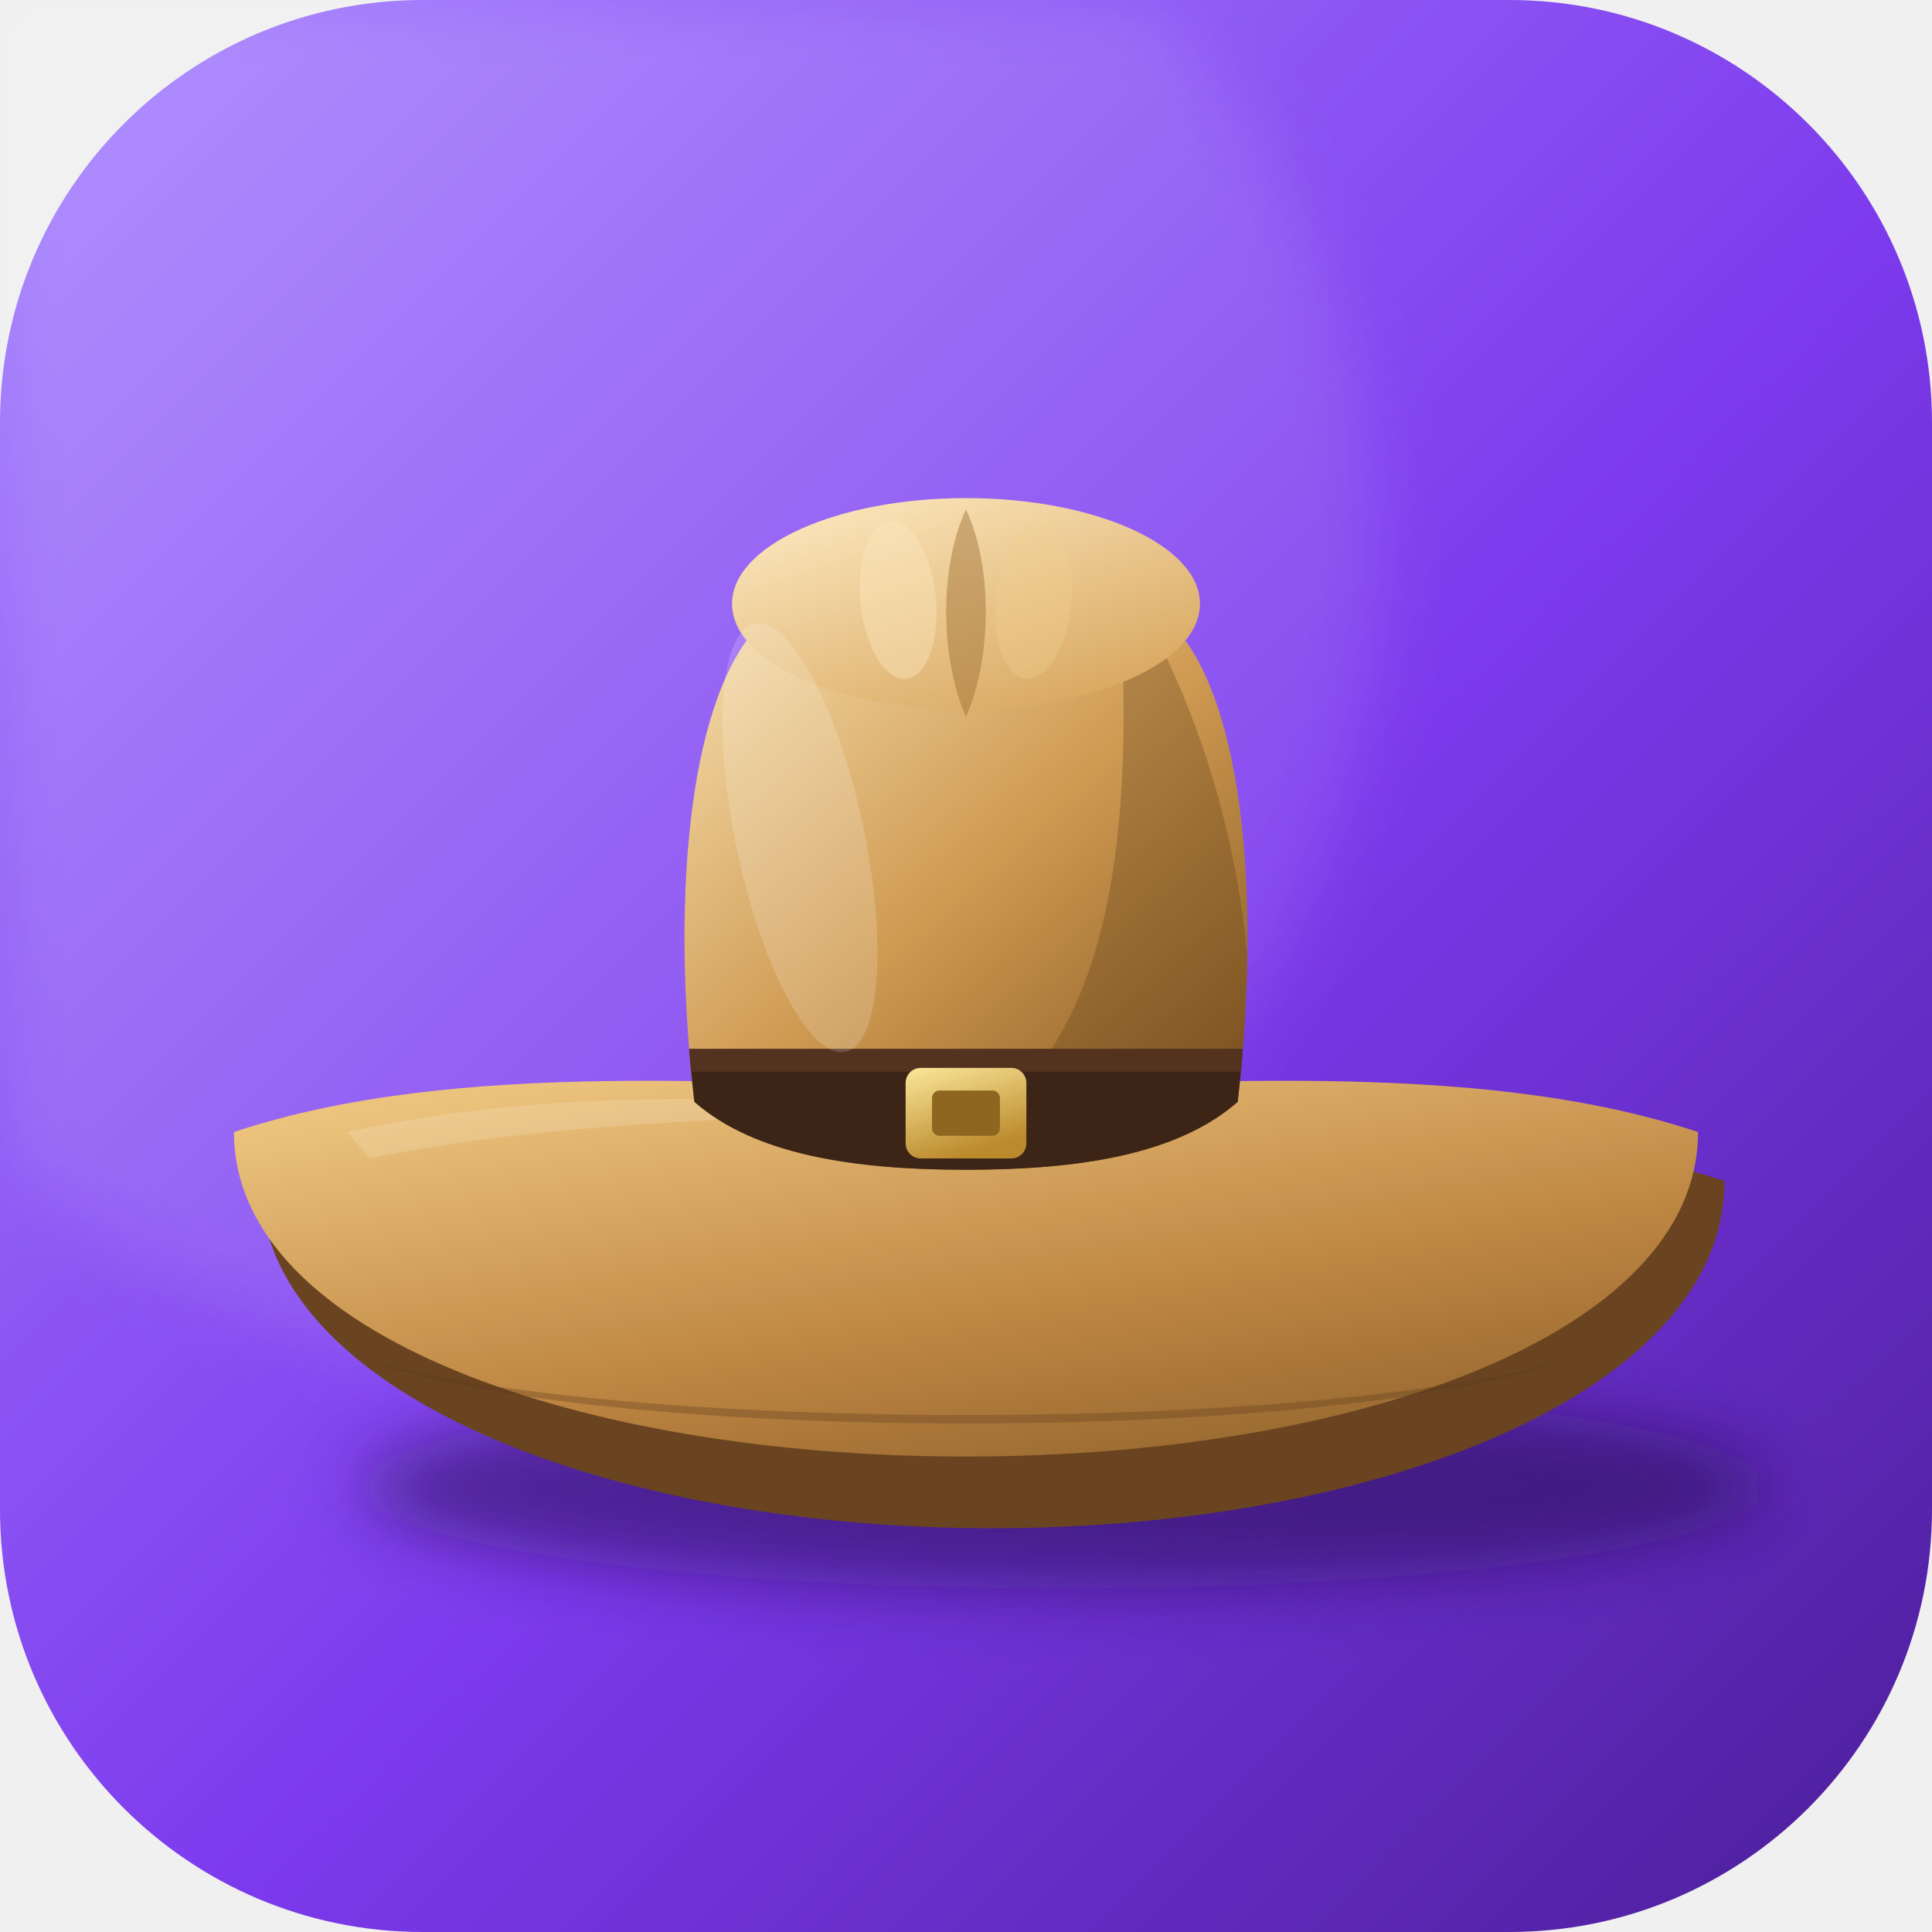
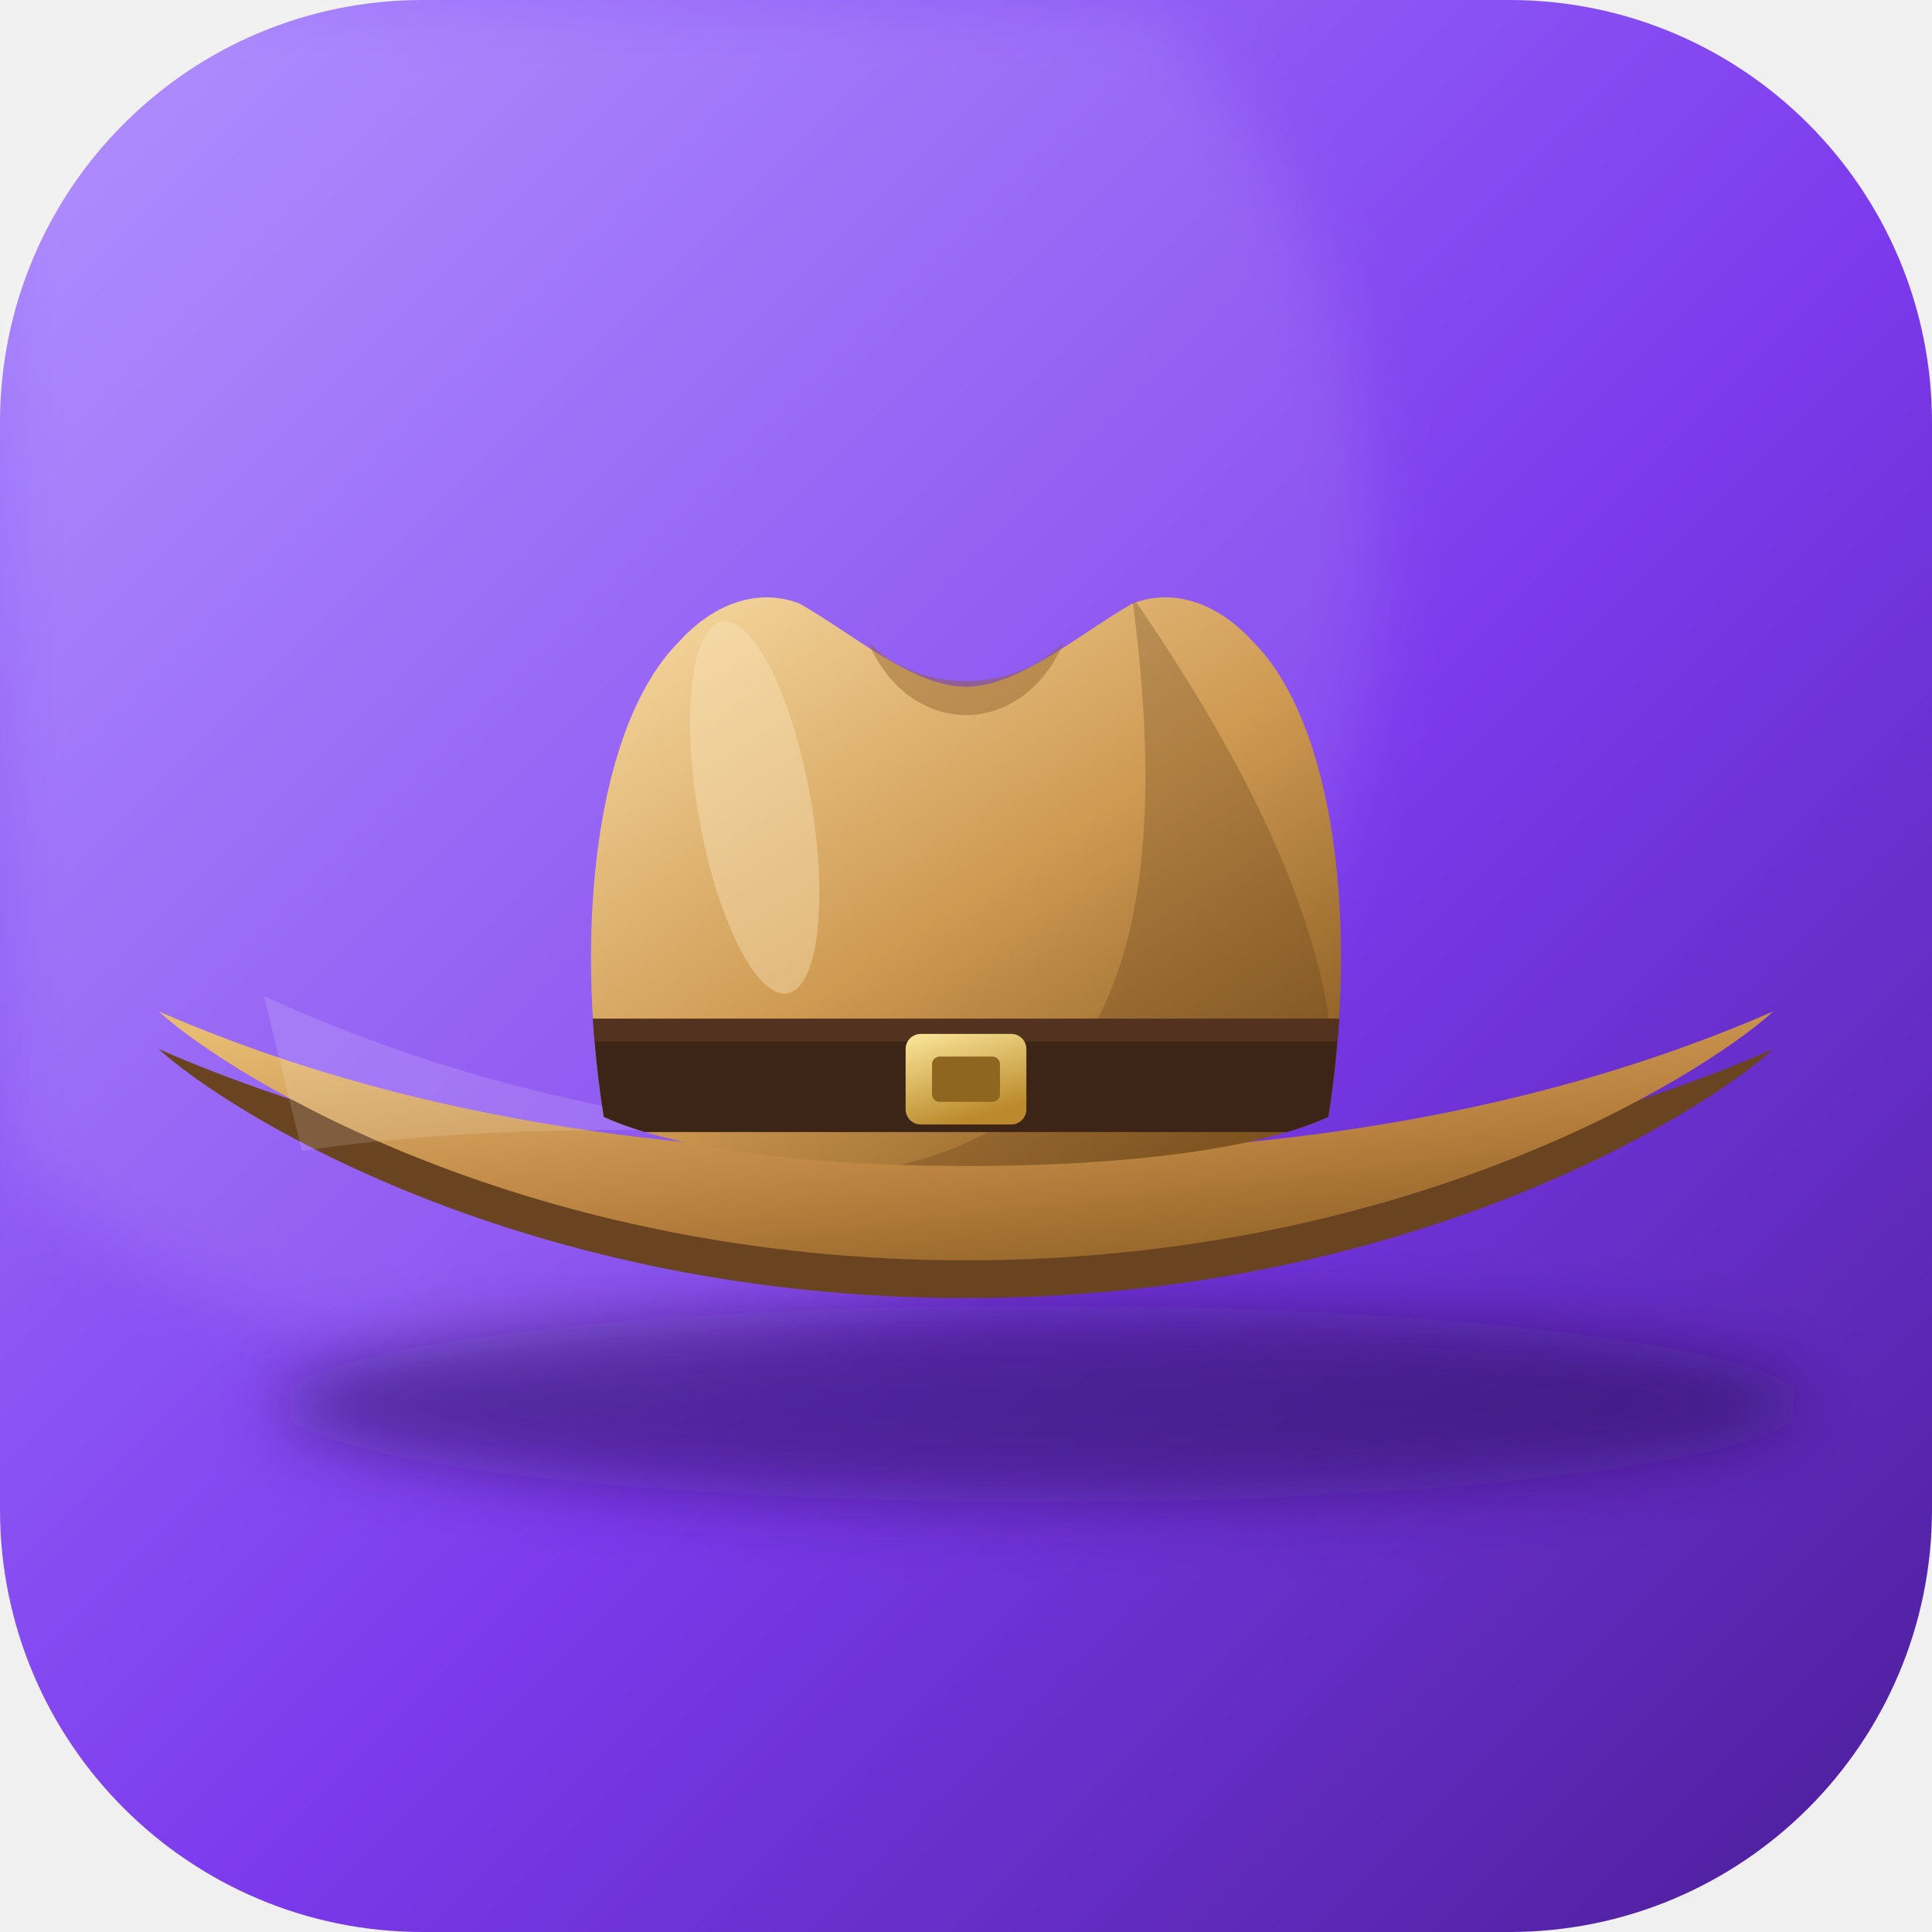
<svg xmlns="http://www.w3.org/2000/svg" viewBox="0 0 512 512" role="img" aria-label="Cowboy">
  <defs>
    <linearGradient id="bg" x1="0" y1="0" x2="1" y2="1">
      <stop offset="0" stop-color="#a987ff" />
      <stop offset="0.55" stop-color="#7c3aed" />
      <stop offset="1" stop-color="#4a1d96" />
    </linearGradient>
-     <linearGradient id="leather" x1="0.12" y1="0.04" x2="0.9" y2="1">
-       <stop offset="0" stop-color="#f5dcaa" />
+     <linearGradient id="leather" x1="0.1" y1="0.04" x2="0.92" y2="1">
+       <stop offset="0" stop-color="#f3d39a" />
      <stop offset="0.5" stop-color="#cf9a52" />
-       <stop offset="1" stop-color="#84571f" />
+       <stop offset="1" stop-color="#83561e" />
    </linearGradient>
-     <linearGradient id="crownTop" x1="0.15" y1="0" x2="0.9" y2="1">
-       <stop offset="0" stop-color="#fce8bf" />
-       <stop offset="1" stop-color="#d6a258" />
-     </linearGradient>
-     <linearGradient id="brimTop" x1="0.2" y1="0" x2="0.85" y2="1">
-       <stop offset="0" stop-color="#ecc37d" />
-       <stop offset="0.6" stop-color="#bd8542" />
-       <stop offset="1" stop-color="#90632c" />
+     <linearGradient id="brimGrad" x1="0.16" y1="0" x2="0.9" y2="1">
+       <stop offset="0" stop-color="#e7bb72" />
+       <stop offset="0.55" stop-color="#bd8542" />
+       <stop offset="1" stop-color="#855820" />
    </linearGradient>
    <linearGradient id="buckle" x1="0" y1="0" x2="0.4" y2="1">
      <stop offset="0" stop-color="#fbe79a" />
      <stop offset="1" stop-color="#bb8a2c" />
    </linearGradient>
    <filter id="soft" x="-40%" y="-40%" width="180%" height="180%">
      <feGaussianBlur stdDeviation="9" />
    </filter>
    <clipPath id="crownClip">
-       <path d="M 184 292 C 178 240 182 188 200 167 C 214 151 240 147 256 147 C 272 147 298 151 312 167 C 330 188 334 240 328 292 C 312 306 286 310 256 310 C 226 310 200 306 184 292 Z" />
+       <path d="M 160 296 C 152 246 158 192 180 170 C 190 159 202 156 212 160 C 226 168 242 182 256 182 C 270 182 286 168 300 160 C 310 156 322 159 332 170 C 354 192 360 246 352 296 C 330 306 290 309 256 309 C 222 309 182 306 160 296 Z" />
    </clipPath>
  </defs>
  <rect width="512" height="512" rx="112" fill="url(#bg)" />
  <ellipse cx="150" cy="150" rx="215" ry="215" fill="#ffffff" opacity="0.10" filter="url(#soft)" />
  <g id="hat">
-     <ellipse cx="282" cy="394" rx="186" ry="27" fill="#280c50" opacity="0.55" filter="url(#soft)" />
-     <path d="M 62 300 C 122 280 200 288 256 288 C 312 288 390 280 450 300 C 450 356 358 392 256 392 C 154 392 62 356 62 300 Z" transform="translate(7 13)" fill="#6a4420" />
-     <path d="M 62 300 C 122 280 200 288 256 288 C 312 288 390 280 450 300 C 450 354 358 386 256 386 C 154 386 62 354 62 300 Z" fill="url(#brimTop)" />
-     <path d="M 92 300 C 150 287 210 292 256 293 C 210 297 150 296 98 307 Z" fill="#ffffff" opacity="0.16" />
-     <path d="M 96 360 C 162 380 350 380 416 360 C 356 383 156 383 96 360 Z" fill="#5c3a1b" opacity="0.32" />
-     <path d="M 184 292 C 178 240 182 188 200 167 C 214 151 240 147 256 147 C 272 147 298 151 312 167 C 330 188 334 240 328 292 C 312 306 286 310 256 310 C 226 310 200 306 184 292 Z" fill="url(#leather)" />
-     <path clip-path="url(#crownClip)" d="M 296 150 C 330 205 335 262 330 306 L 340 312 L 214 312 C 286 308 304 248 296 150 Z" fill="#5c3a18" opacity="0.30" />
-     <ellipse cx="256" cy="160" rx="62" ry="28" fill="url(#crownTop)" />
-     <path d="M 256 135 C 249 150 249 174 256 190 C 263 174 263 150 256 135 Z" fill="#9c6c31" opacity="0.45" />
-     <ellipse cx="238" cy="159" rx="10" ry="21" fill="#fce8bf" opacity="0.42" transform="rotate(-6 238 159)" />
-     <ellipse cx="274" cy="159" rx="10" ry="21" fill="#f0cf90" opacity="0.34" transform="rotate(6 274 159)" />
+     <ellipse cx="276" cy="372" rx="202" ry="26" fill="#280c50" opacity="0.5" filter="url(#soft)" />
+     <path d="M 42 268 C 120 302 200 306 256 306 C 312 306 392 302 470 268 C 450 286 372 334 256 334 C 140 334 62 286 42 268 Z" transform="translate(0 10)" fill="#6a4420" />
+     <path d="M 42 268 C 120 302 200 306 256 306 C 312 306 392 302 470 268 C 450 286 372 334 256 334 C 140 334 62 286 42 268 Z" fill="url(#brimGrad)" />
+     <path d="M 70 264 C 140 296 206 302 256 303 C 206 300 140 296 80 305 Z" fill="#ffffff" opacity="0.14" />
+     <path d="M 160 296 C 152 246 158 192 180 170 C 190 159 202 156 212 160 C 226 168 242 182 256 182 C 270 182 286 168 300 160 C 310 156 322 159 332 170 C 354 192 360 246 352 296 C 330 306 290 309 256 309 C 222 309 182 306 160 296 Z" fill="url(#leather)" />
+     <path clip-path="url(#crownClip)" d="M 300 158 C 336 210 360 262 352 304 L 360 312 L 214 312 C 296 308 312 248 300 158 Z" fill="#5c3a18" opacity="0.28" />
+     <path d="M 230 170 C 243 184 269 184 282 170 C 271 196 241 196 230 170 Z" fill="#90602b" opacity="0.45" />
+     <ellipse clip-path="url(#crownClip)" cx="200" cy="214" rx="15" ry="50" fill="#fbe7bd" opacity="0.4" transform="rotate(-10 200 214)" />
    <g clip-path="url(#crownClip)">
-       <rect x="176" y="278" width="160" height="32" fill="#3c2516" />
-       <rect x="176" y="278" width="160" height="6" fill="#53331f" />
+       <rect x="150" y="270" width="208" height="30" fill="#3c2516" />
+       <rect x="150" y="270" width="208" height="6" fill="#53331f" />
    </g>
-     <rect x="240" y="283" width="32" height="24" rx="4" fill="url(#buckle)" />
-     <rect x="247" y="289" width="18" height="12" rx="2" fill="#8f6620" />
-     <ellipse clip-path="url(#crownClip)" cx="212" cy="222" rx="17" ry="58" fill="#ffffff" opacity="0.17" transform="rotate(-12 212 222)" />
+     <rect x="240" y="274" width="32" height="24" rx="4" fill="url(#buckle)" />
+     <rect x="247" y="280" width="18" height="12" rx="2" fill="#8f6620" />
  </g>
</svg>
